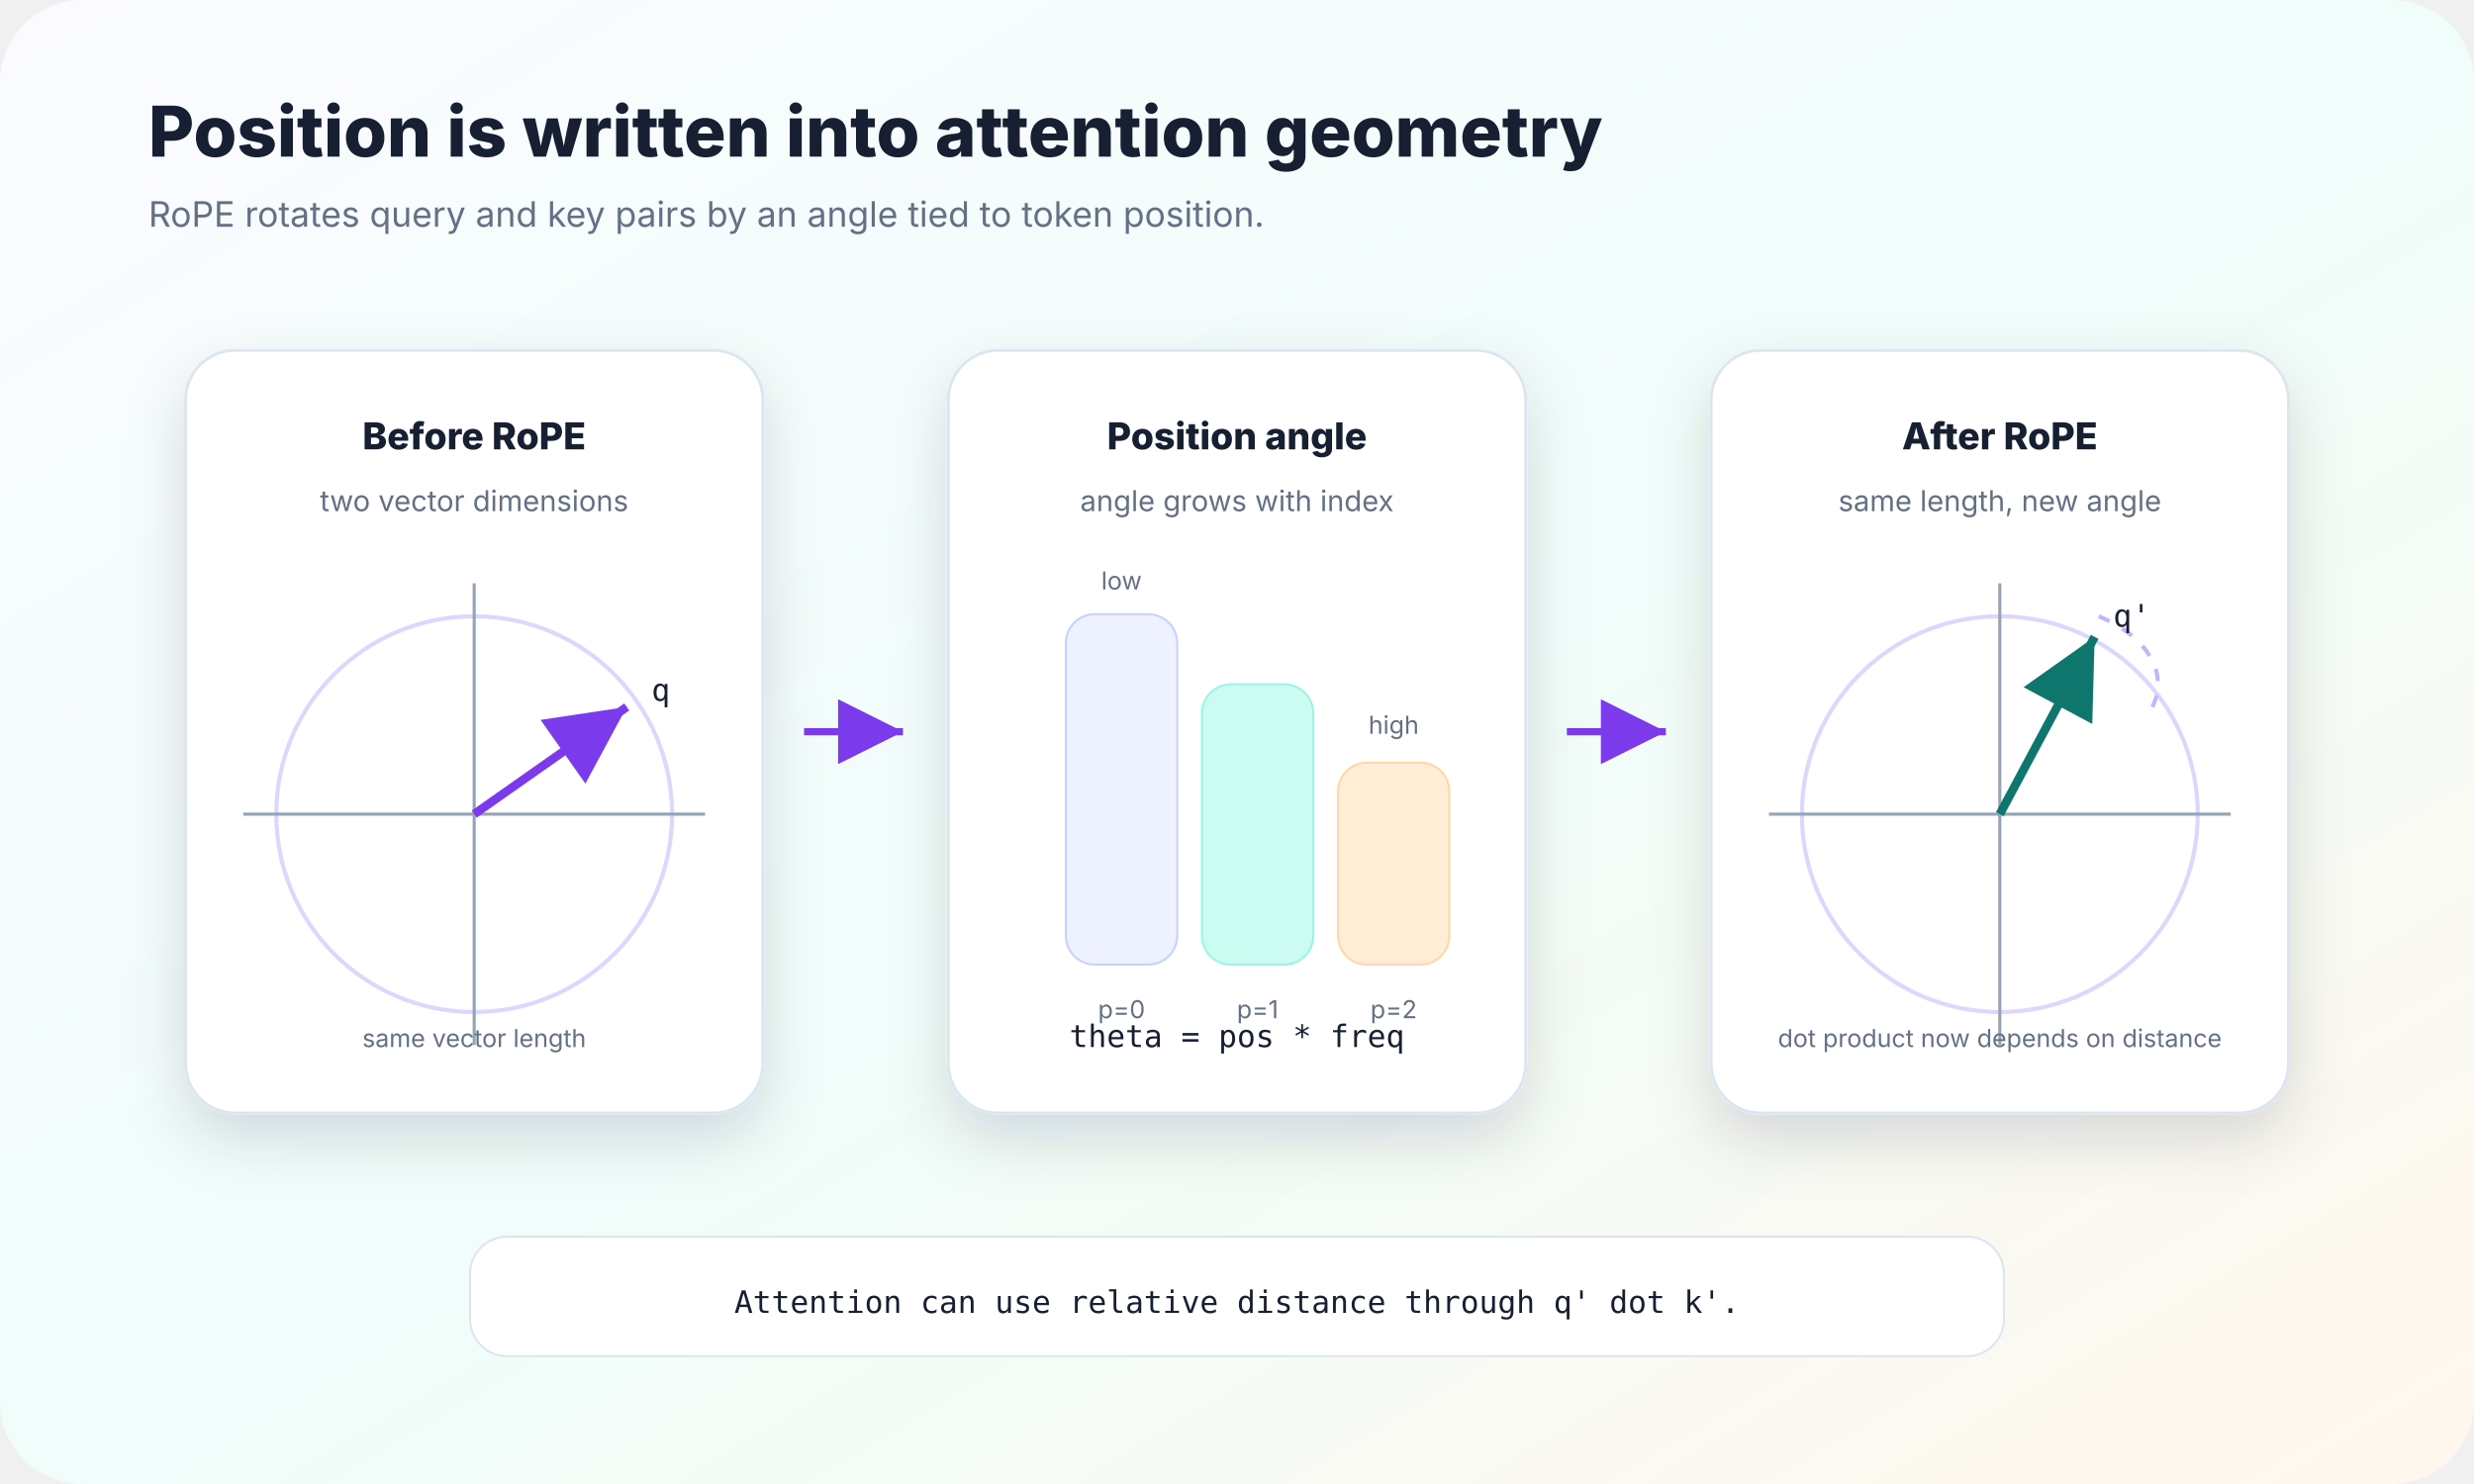
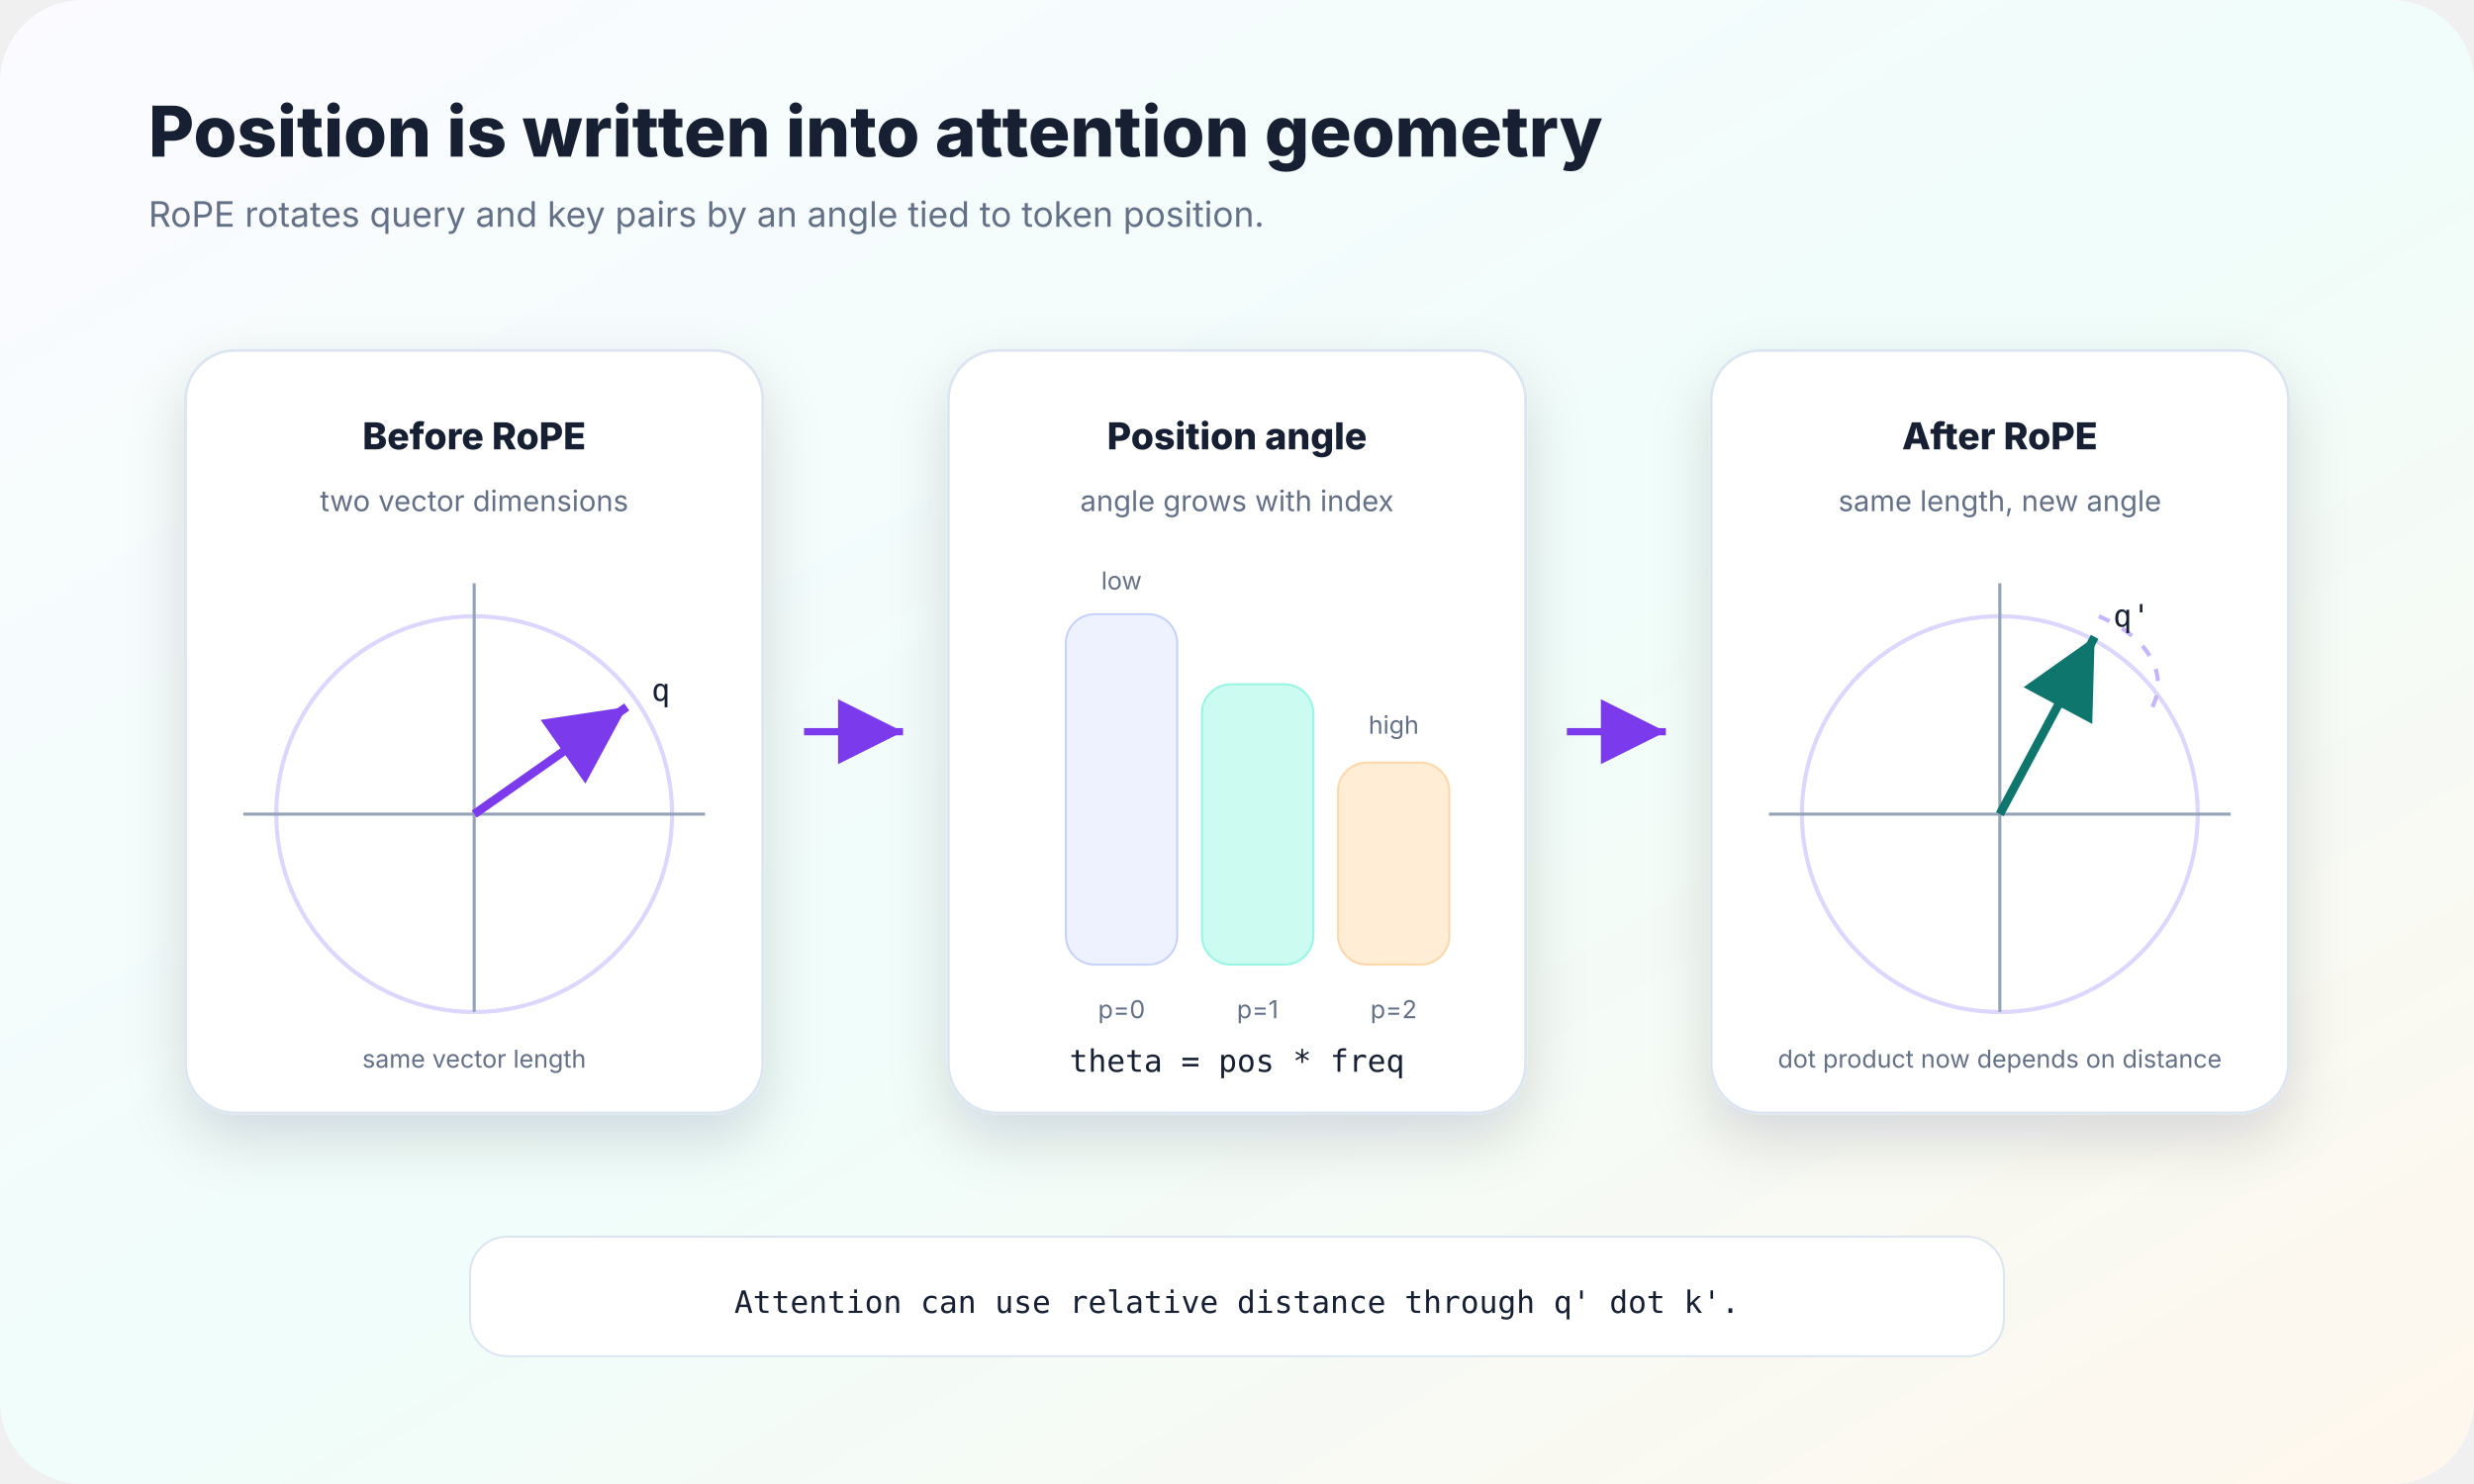
<svg xmlns="http://www.w3.org/2000/svg" width="1200" height="720" viewBox="0 0 1200 720" role="img" aria-labelledby="title desc">
  <defs>
    <linearGradient id="bg" x1="0" y1="0" x2="1" y2="1">
      <stop offset="0%" stop-color="#fbfbff" />
      <stop offset="52%" stop-color="#f0fdfa" />
      <stop offset="100%" stop-color="#fff7ed" />
    </linearGradient>
    <filter id="shadow" x="-20%" y="-20%" width="140%" height="140%">
      <feDropShadow dx="0" dy="12" stdDeviation="14" flood-color="#172033" flood-opacity="0.14" />
    </filter>
    <marker id="arrow" markerWidth="13" markerHeight="13" refX="11" refY="6.5" orient="auto">
      <path d="M2 2 L11 6.5 L2 11 Z" fill="#7c3aed" />
    </marker>
    <marker id="greenArrow" markerWidth="13" markerHeight="13" refX="11" refY="6.5" orient="auto">
      <path d="M2 2 L11 6.5 L2 11 Z" fill="#0f766e" />
    </marker>
    <style>
      text { font-family: Inter, ui-sans-serif, system-ui, -apple-system, BlinkMacSystemFont, "Segoe UI", sans-serif; fill: #172033; }
      .title { font-size: 34px; font-weight: 780; }
      .subtitle { font-size: 17px; fill: #637086; }
      .step { font-size: 18px; font-weight: 760; }
      .small { font-size: 14px; fill: #637086; }
      .tiny { font-size: 12px; fill: #637086; }
      .mono { font-family: "SFMono-Regular", Consolas, monospace; font-size: 15px; }
      .card { fill: #ffffff; stroke: #dce6f0; stroke-width: 1.4; filter: url(#shadow); }
      .axis { stroke: #94a3b8; stroke-width: 1.5; }
      .ring { fill: none; stroke: #ddd6fe; stroke-width: 2; }
      .vec { stroke: #7c3aed; stroke-width: 4.2; fill: none; marker-end: url(#arrow); }
      .vec2 { stroke: #0f766e; stroke-width: 4.2; fill: none; marker-end: url(#greenArrow); }
      .flow { stroke: #7c3aed; stroke-width: 3.5; fill: none; marker-end: url(#arrow); }
    </style>
  </defs>
  <rect width="1200" height="720" rx="40" fill="url(#bg)" />
  <text x="72" y="76" class="title">Position is written into attention geometry</text>
  <text x="72" y="110" class="subtitle">RoPE rotates query and key pairs by an angle tied to token position.</text>
  <g transform="translate(90 170)">
    <rect width="280" height="370" rx="24" class="card" />
    <text x="140" y="48" text-anchor="middle" class="step">Before RoPE</text>
    <text x="140" y="78" text-anchor="middle" class="small">two vector dimensions</text>
    <g transform="translate(140 225)">
      <circle r="96" class="ring" />
      <line x1="-112" y1="0" x2="112" y2="0" class="axis" />
-       <line x1="0" y1="112" x2="0" y2="-112" class="axis" />
+       <line x1="0" y1="96" x2="0" y2="-112" class="axis" />
      <path d="M0 0 L74 -52" class="vec" />
      <text x="86" y="-55" class="mono">q</text>
    </g>
-     <text x="140" y="338" text-anchor="middle" class="tiny">same vector length</text>
+     <text x="140" y="348" text-anchor="middle" class="tiny">same vector length</text>
  </g>
  <path d="M390 355 H438" class="flow" />
  <g transform="translate(460 170)">
    <rect width="280" height="370" rx="24" class="card" />
    <text x="140" y="48" text-anchor="middle" class="step">Position angle</text>
    <text x="140" y="78" text-anchor="middle" class="small">angle grows with index</text>
    <g transform="translate(57 128)">
      <rect width="54" height="170" rx="14" fill="#eef2ff" stroke="#c7d2fe" />
      <rect x="66" y="34" width="54" height="136" rx="14" fill="#ccfbf1" stroke="#99f6e4" />
      <rect x="132" y="72" width="54" height="98" rx="14" fill="#ffedd5" stroke="#fed7aa" />
      <text x="27" y="196" text-anchor="middle" class="tiny">p=0</text>
      <text x="93" y="196" text-anchor="middle" class="tiny">p=1</text>
      <text x="159" y="196" text-anchor="middle" class="tiny">p=2</text>
      <text x="27" y="-12" text-anchor="middle" class="tiny">low</text>
      <text x="159" y="58" text-anchor="middle" class="tiny">high</text>
    </g>
-     <text x="140" y="338" text-anchor="middle" class="mono">theta = pos * freq</text>
+     <text x="140" y="350" text-anchor="middle" class="mono">theta = pos * freq</text>
  </g>
  <path d="M760 355 H808" class="flow" />
  <g transform="translate(830 170)">
    <rect width="280" height="370" rx="24" class="card" />
    <text x="140" y="48" text-anchor="middle" class="step">After RoPE</text>
    <text x="140" y="78" text-anchor="middle" class="small">same length, new angle</text>
    <g transform="translate(140 225)">
      <circle r="96" class="ring" />
      <line x1="-112" y1="0" x2="112" y2="0" class="axis" />
-       <line x1="0" y1="112" x2="0" y2="-112" class="axis" />
+       <line x1="0" y1="96" x2="0" y2="-112" class="axis" />
      <path d="M0 0 L46 -86" class="vec2" />
      <path d="M74 -52 C82 -68, 72 -86, 48 -96" stroke="#c4b5fd" stroke-width="2" fill="none" stroke-dasharray="6 7" />
      <text x="55" y="-91" class="mono">q'</text>
    </g>
-     <text x="140" y="338" text-anchor="middle" class="tiny">dot product now depends on distance</text>
+     <text x="140" y="348" text-anchor="middle" class="tiny">dot product now depends on distance</text>
  </g>
  <rect x="228" y="600" width="744" height="58" rx="18" fill="#ffffff" stroke="#dce6f0" />
  <text x="600" y="637" text-anchor="middle" class="mono">Attention can use relative distance through q' dot k'.</text>
</svg>
